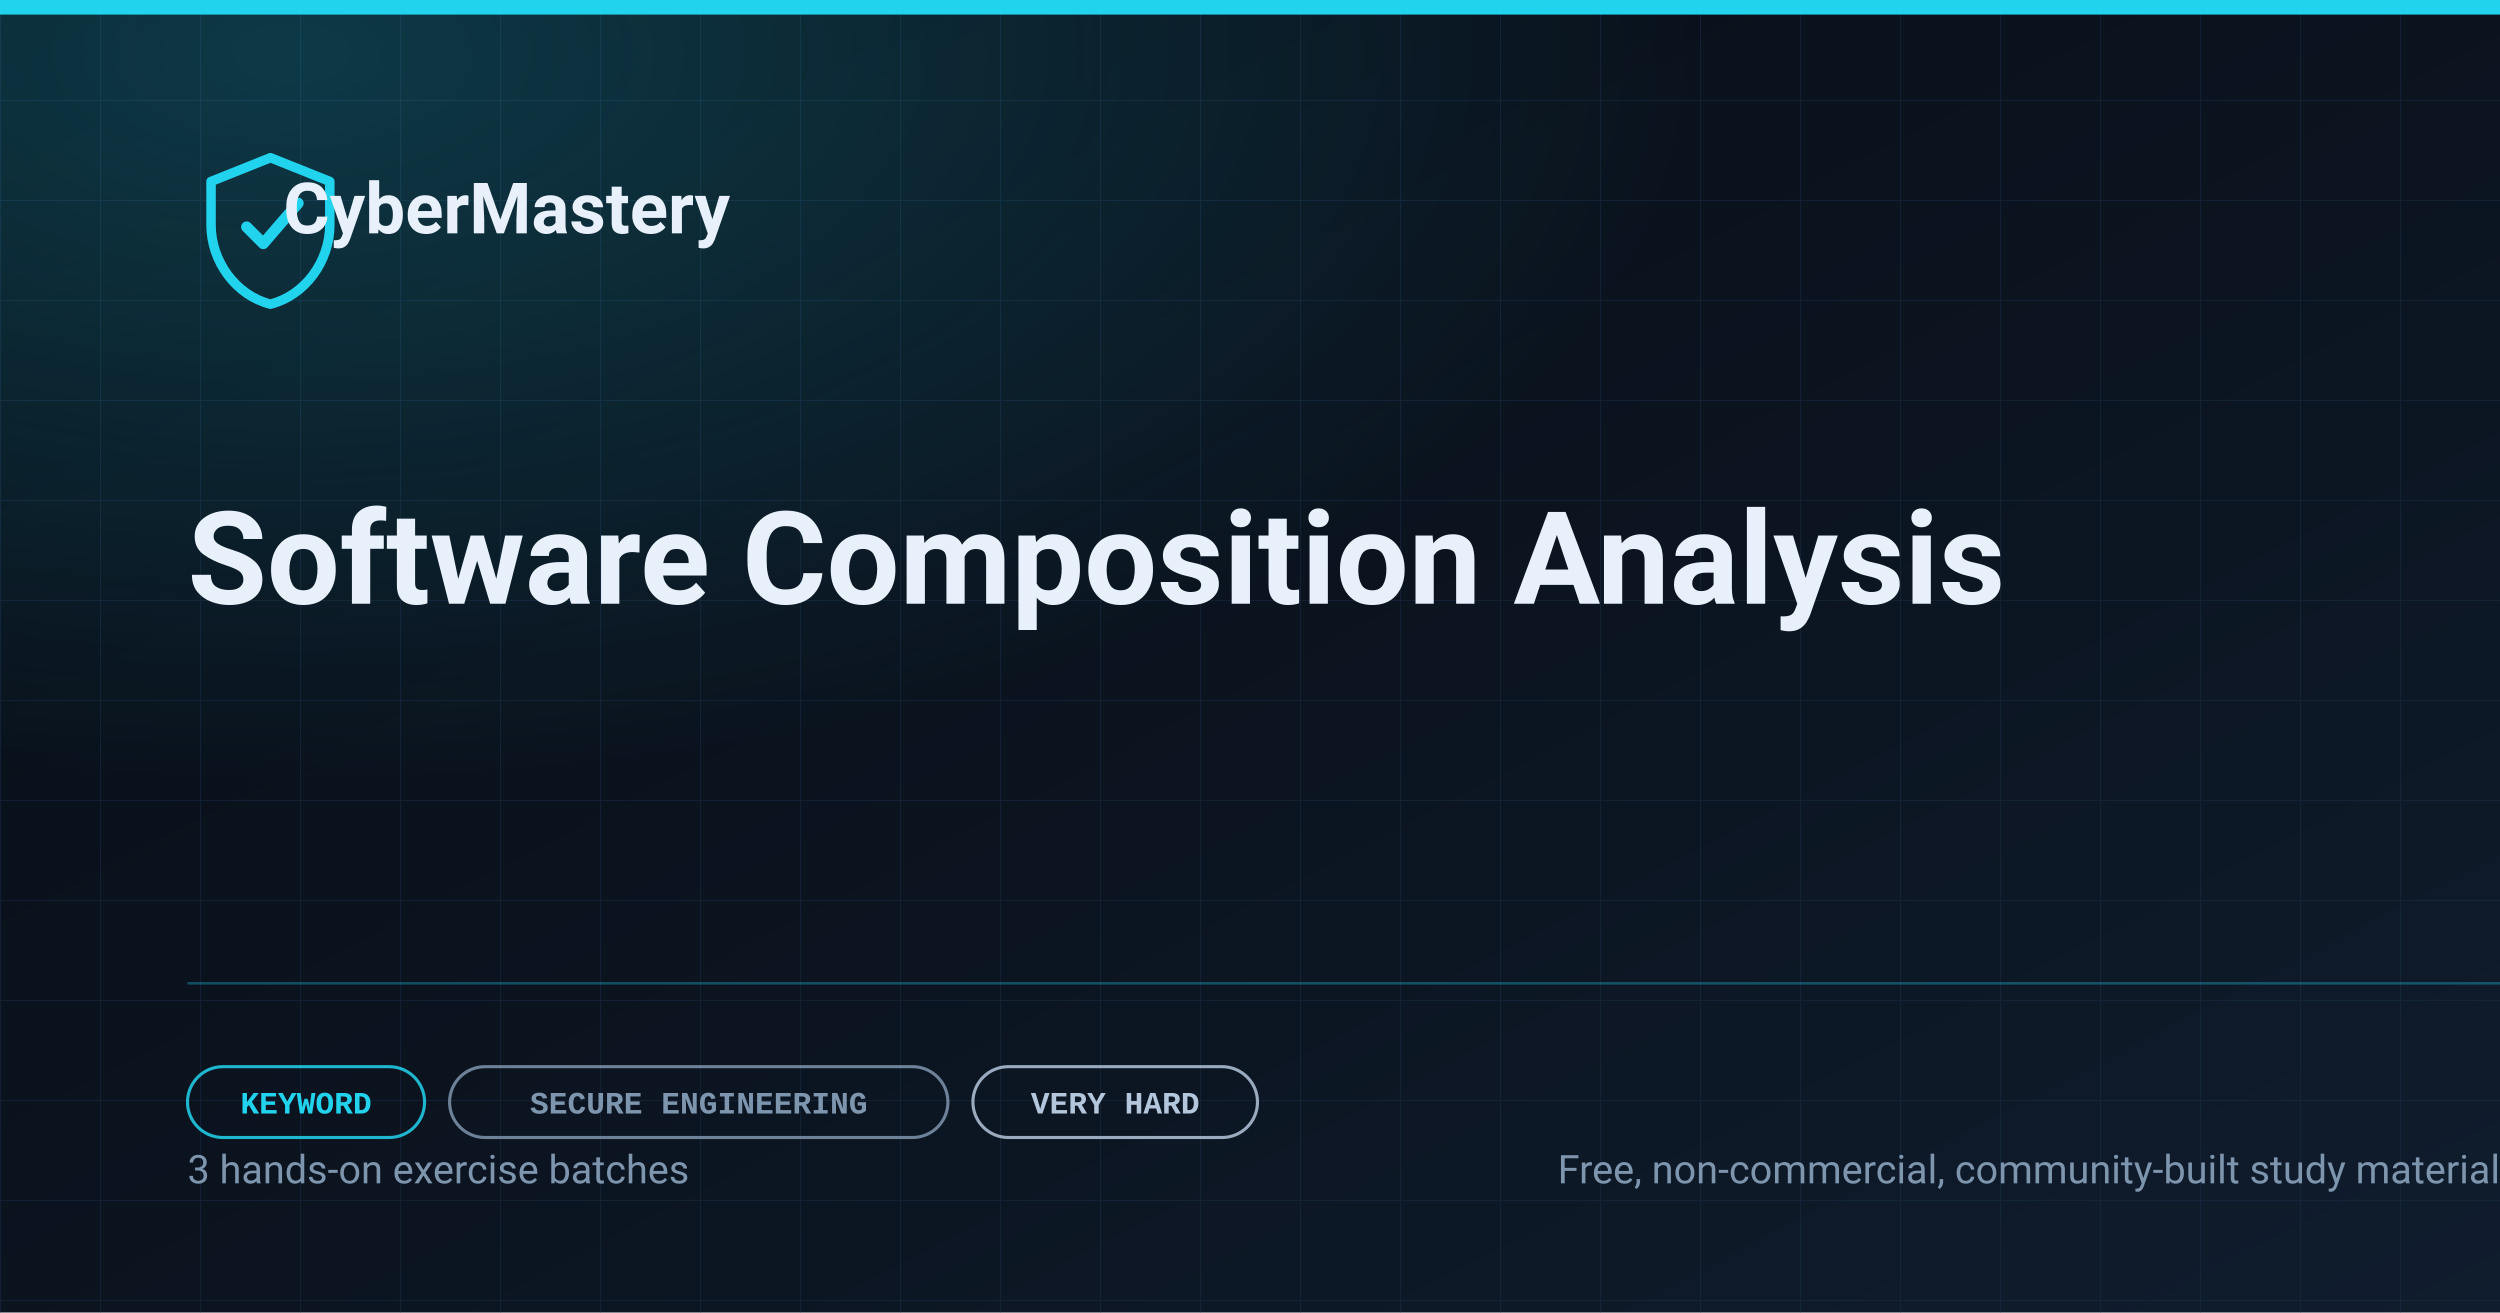
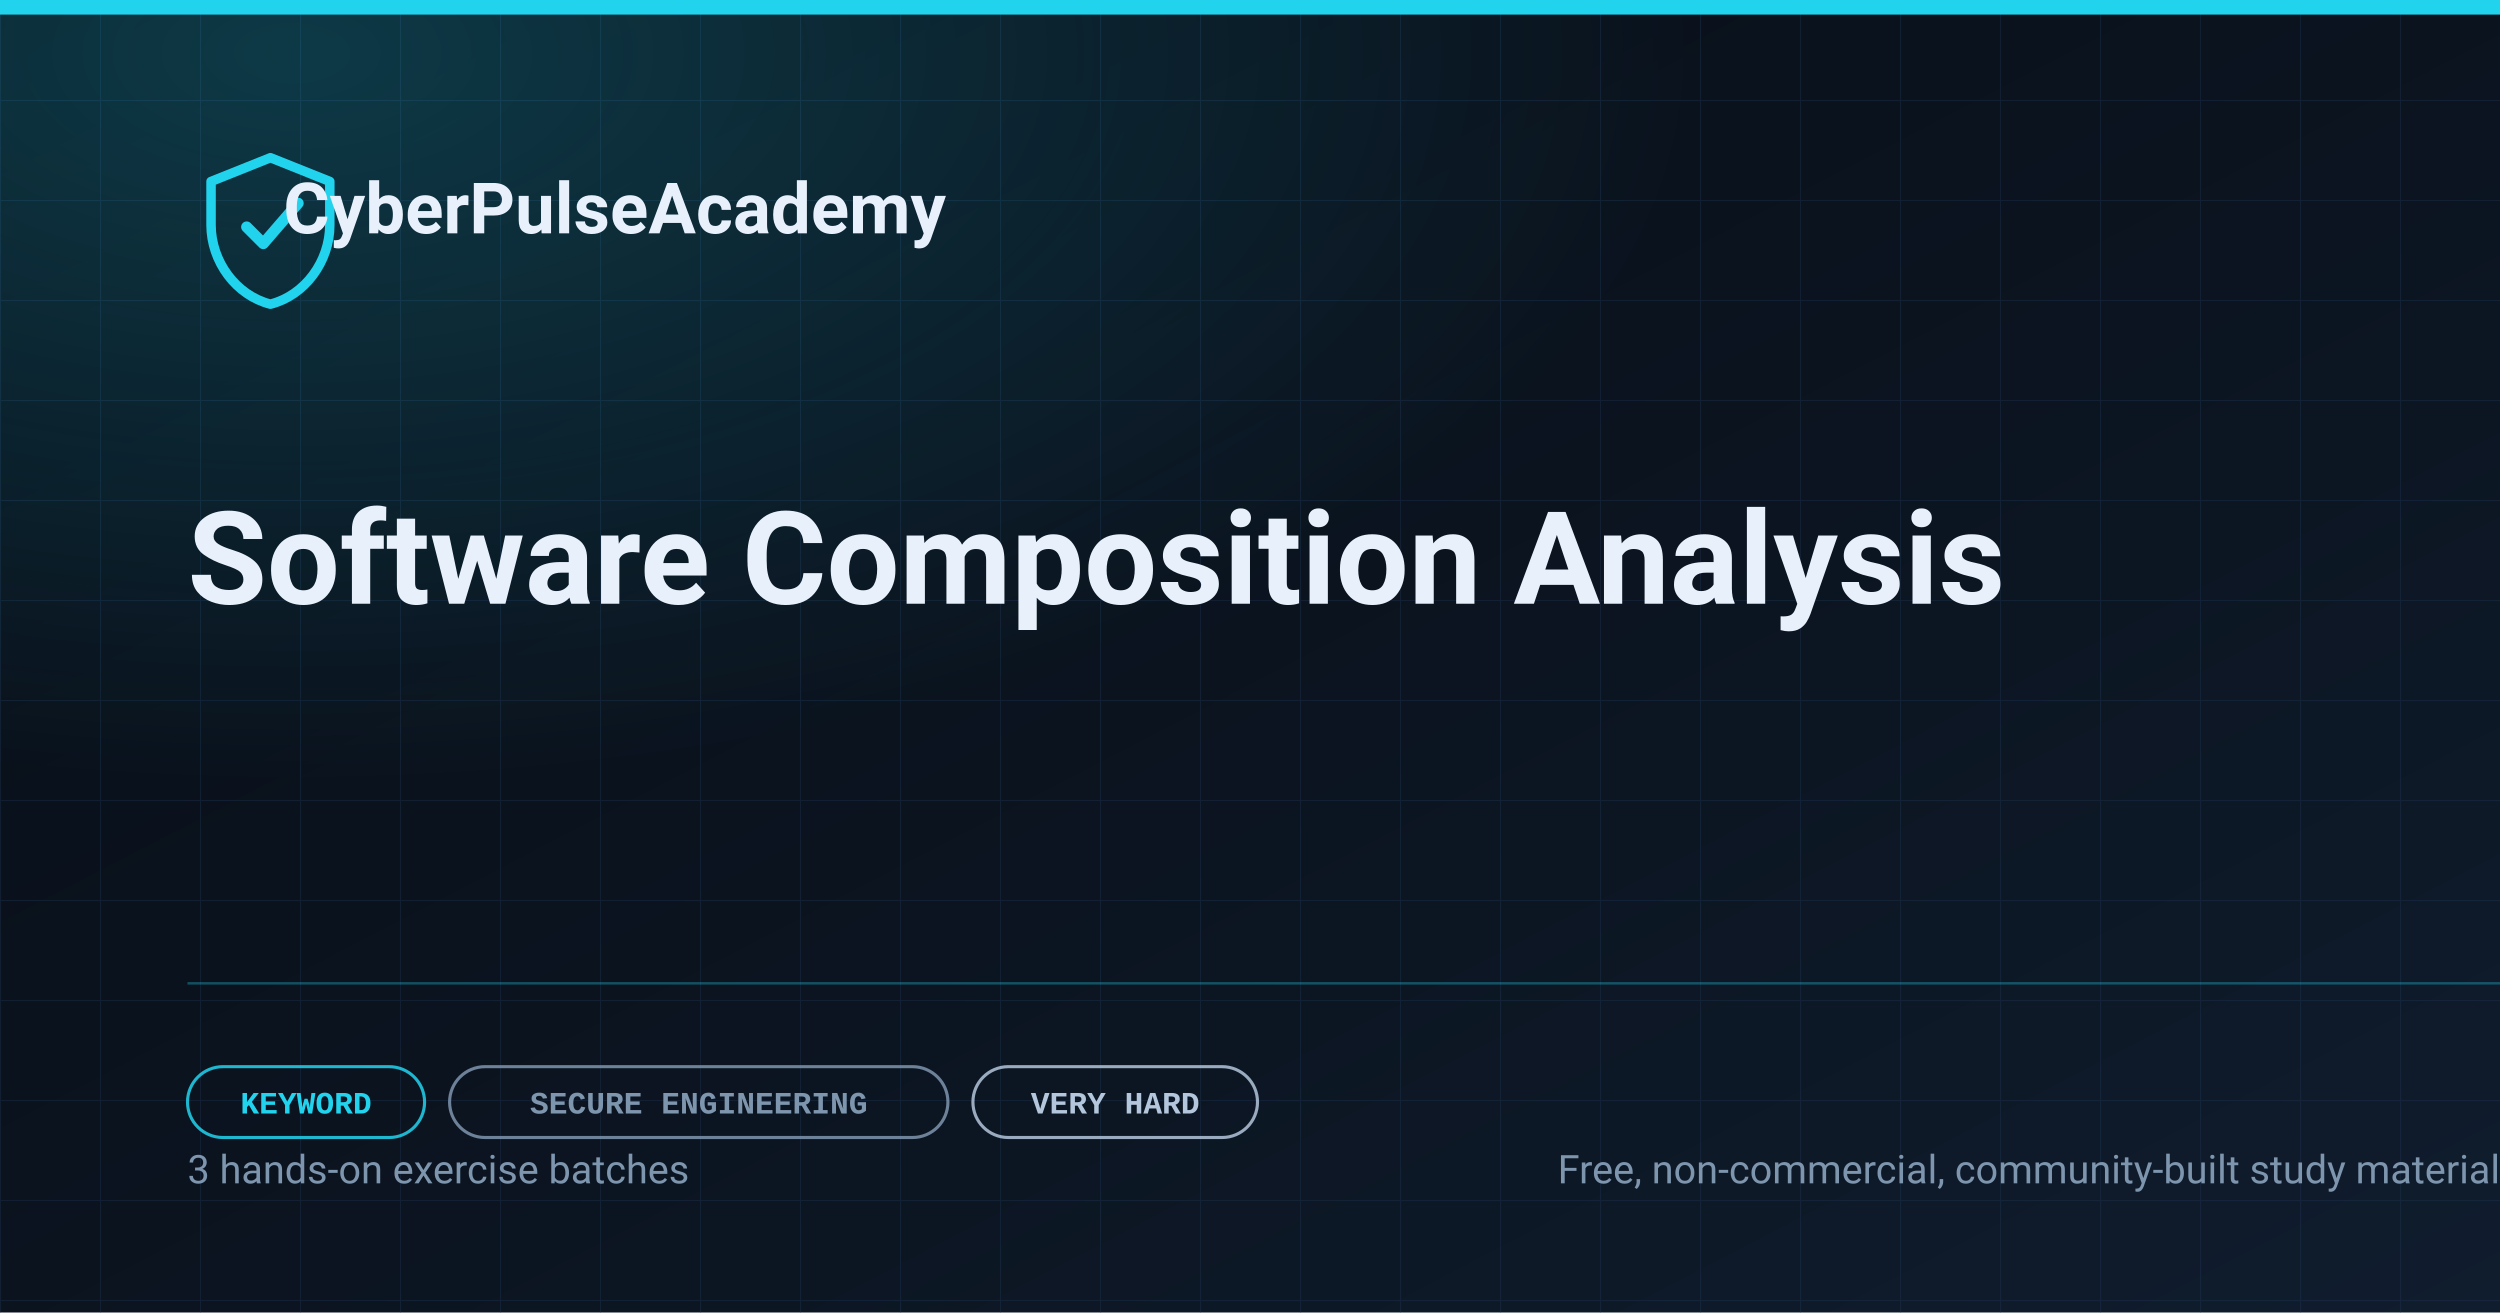
- <svg xmlns="http://www.w3.org/2000/svg" width="1200" height="630" viewBox="0 0 1200 630" role="img" aria-label="CyberMastery study topic">
+ <svg xmlns="http://www.w3.org/2000/svg" width="1200" height="630" viewBox="0 0 1200 630" role="img" aria-label="CyberPulseAcademy study topic">
  <defs>
    <linearGradient id="cmOGBg" x1="0" y1="0" x2="1" y2="1">
      <stop offset="0%" stop-color="#070d16" />
      <stop offset="55%" stop-color="#0b1420" />
      <stop offset="100%" stop-color="#101d2e" />
    </linearGradient>
    <radialGradient id="cmOGGlow" cx="0.12" cy="0.04" r="0.9">
      <stop offset="0%" stop-color="#22d3ee" stop-opacity="0.22" />
      <stop offset="62%" stop-color="#22d3ee" stop-opacity="0" />
    </radialGradient>
    <pattern id="cmOGGrid" width="48" height="48" patternUnits="userSpaceOnUse">
      <path d="M48 0H0v48" fill="none" stroke="#1e3350" stroke-width="1" opacity="0.4" />
    </pattern>
  </defs>
  <rect width="1200" height="630" fill="url(#cmOGBg)" />
  <rect width="1200" height="630" fill="url(#cmOGGrid)" />
  <rect width="1200" height="630" fill="url(#cmOGGlow)" />
  <rect x="0" y="0" width="1200" height="7" fill="#22d3ee" />
  <g transform="translate(88,70) scale(1.9)">
    <path d="M22 3 7 9v11c0 9.2 6.3 17.8 15 20 8.7-2.2 15-10.8 15-20V9l-15-6z" fill="none" stroke="#22d3ee" stroke-width="2.4" stroke-linejoin="round" />
    <path d="M16 20.5l4.2 4.2L29 14.5" fill="none" stroke="#22d3ee" stroke-width="2.8" stroke-linecap="round" stroke-linejoin="round" />
  </g>
-   <text x="136" y="112" font-family="system-ui,-apple-system,'Segoe UI',Roboto,Arial,sans-serif" font-size="34" font-weight="700" fill="#e8f1fb">CyberMastery</text>
+   <text x="136" y="112" font-family="system-ui,-apple-system,'Segoe UI',Roboto,Arial,sans-serif" font-size="34" font-weight="700" fill="#e8f1fb">CyberPulseAcademy</text>
  <text x="90.0" y="289.8" font-family="system-ui,-apple-system,'Segoe UI',Roboto,'Helvetica Neue',Arial,sans-serif" font-size="62.0" font-weight="700" fill="#e8f1fb">Software Composition Analysis</text>
  <line x1="90.0" y1="472.0" x2="1200" y2="472.0" stroke="#22d3ee" stroke-width="1.2" opacity="0.32" />
  <rect x="90.0" y="512.0" width="113.8" height="34.0" rx="17.0" fill="none" stroke="#22d3ee" stroke-width="1.5" opacity="0.85" />
  <text x="146.9" y="534.5" text-anchor="middle" font-family="ui-monospace,SFMono-Regular,Menlo,Consolas,'Liberation Mono',monospace" font-size="15.0" font-weight="700" fill="#22d3ee">KEYWORD</text>
  <rect x="215.8" y="512.0" width="239.2" height="34.0" rx="17.0" fill="none" stroke="#7e95ae" stroke-width="1.5" opacity="0.85" />
  <text x="335.4" y="534.5" text-anchor="middle" font-family="ui-monospace,SFMono-Regular,Menlo,Consolas,'Liberation Mono',monospace" font-size="15.0" font-weight="700" fill="#7e95ae">SECURE ENGINEERING</text>
  <rect x="467.0" y="512.0" width="136.6" height="34.0" rx="17.0" fill="none" stroke="#b3c6db" stroke-width="1.5" opacity="0.85" />
  <text x="535.3" y="534.5" text-anchor="middle" font-family="ui-monospace,SFMono-Regular,Menlo,Consolas,'Liberation Mono',monospace" font-size="15.0" font-weight="700" fill="#b3c6db">VERY HARD</text>
  <text x="90.0" y="568.0" font-family="system-ui,-apple-system,'Segoe UI',Roboto,Arial,sans-serif" font-size="19" fill="#7e95ae">3 hands-on exercise batches</text>
  <text x="1200" y="568.0" text-anchor="end" font-family="system-ui,-apple-system,'Segoe UI',Roboto,Arial,sans-serif" font-size="19" fill="#7e95ae">Free, non-commercial, community-built study material</text>
</svg>
